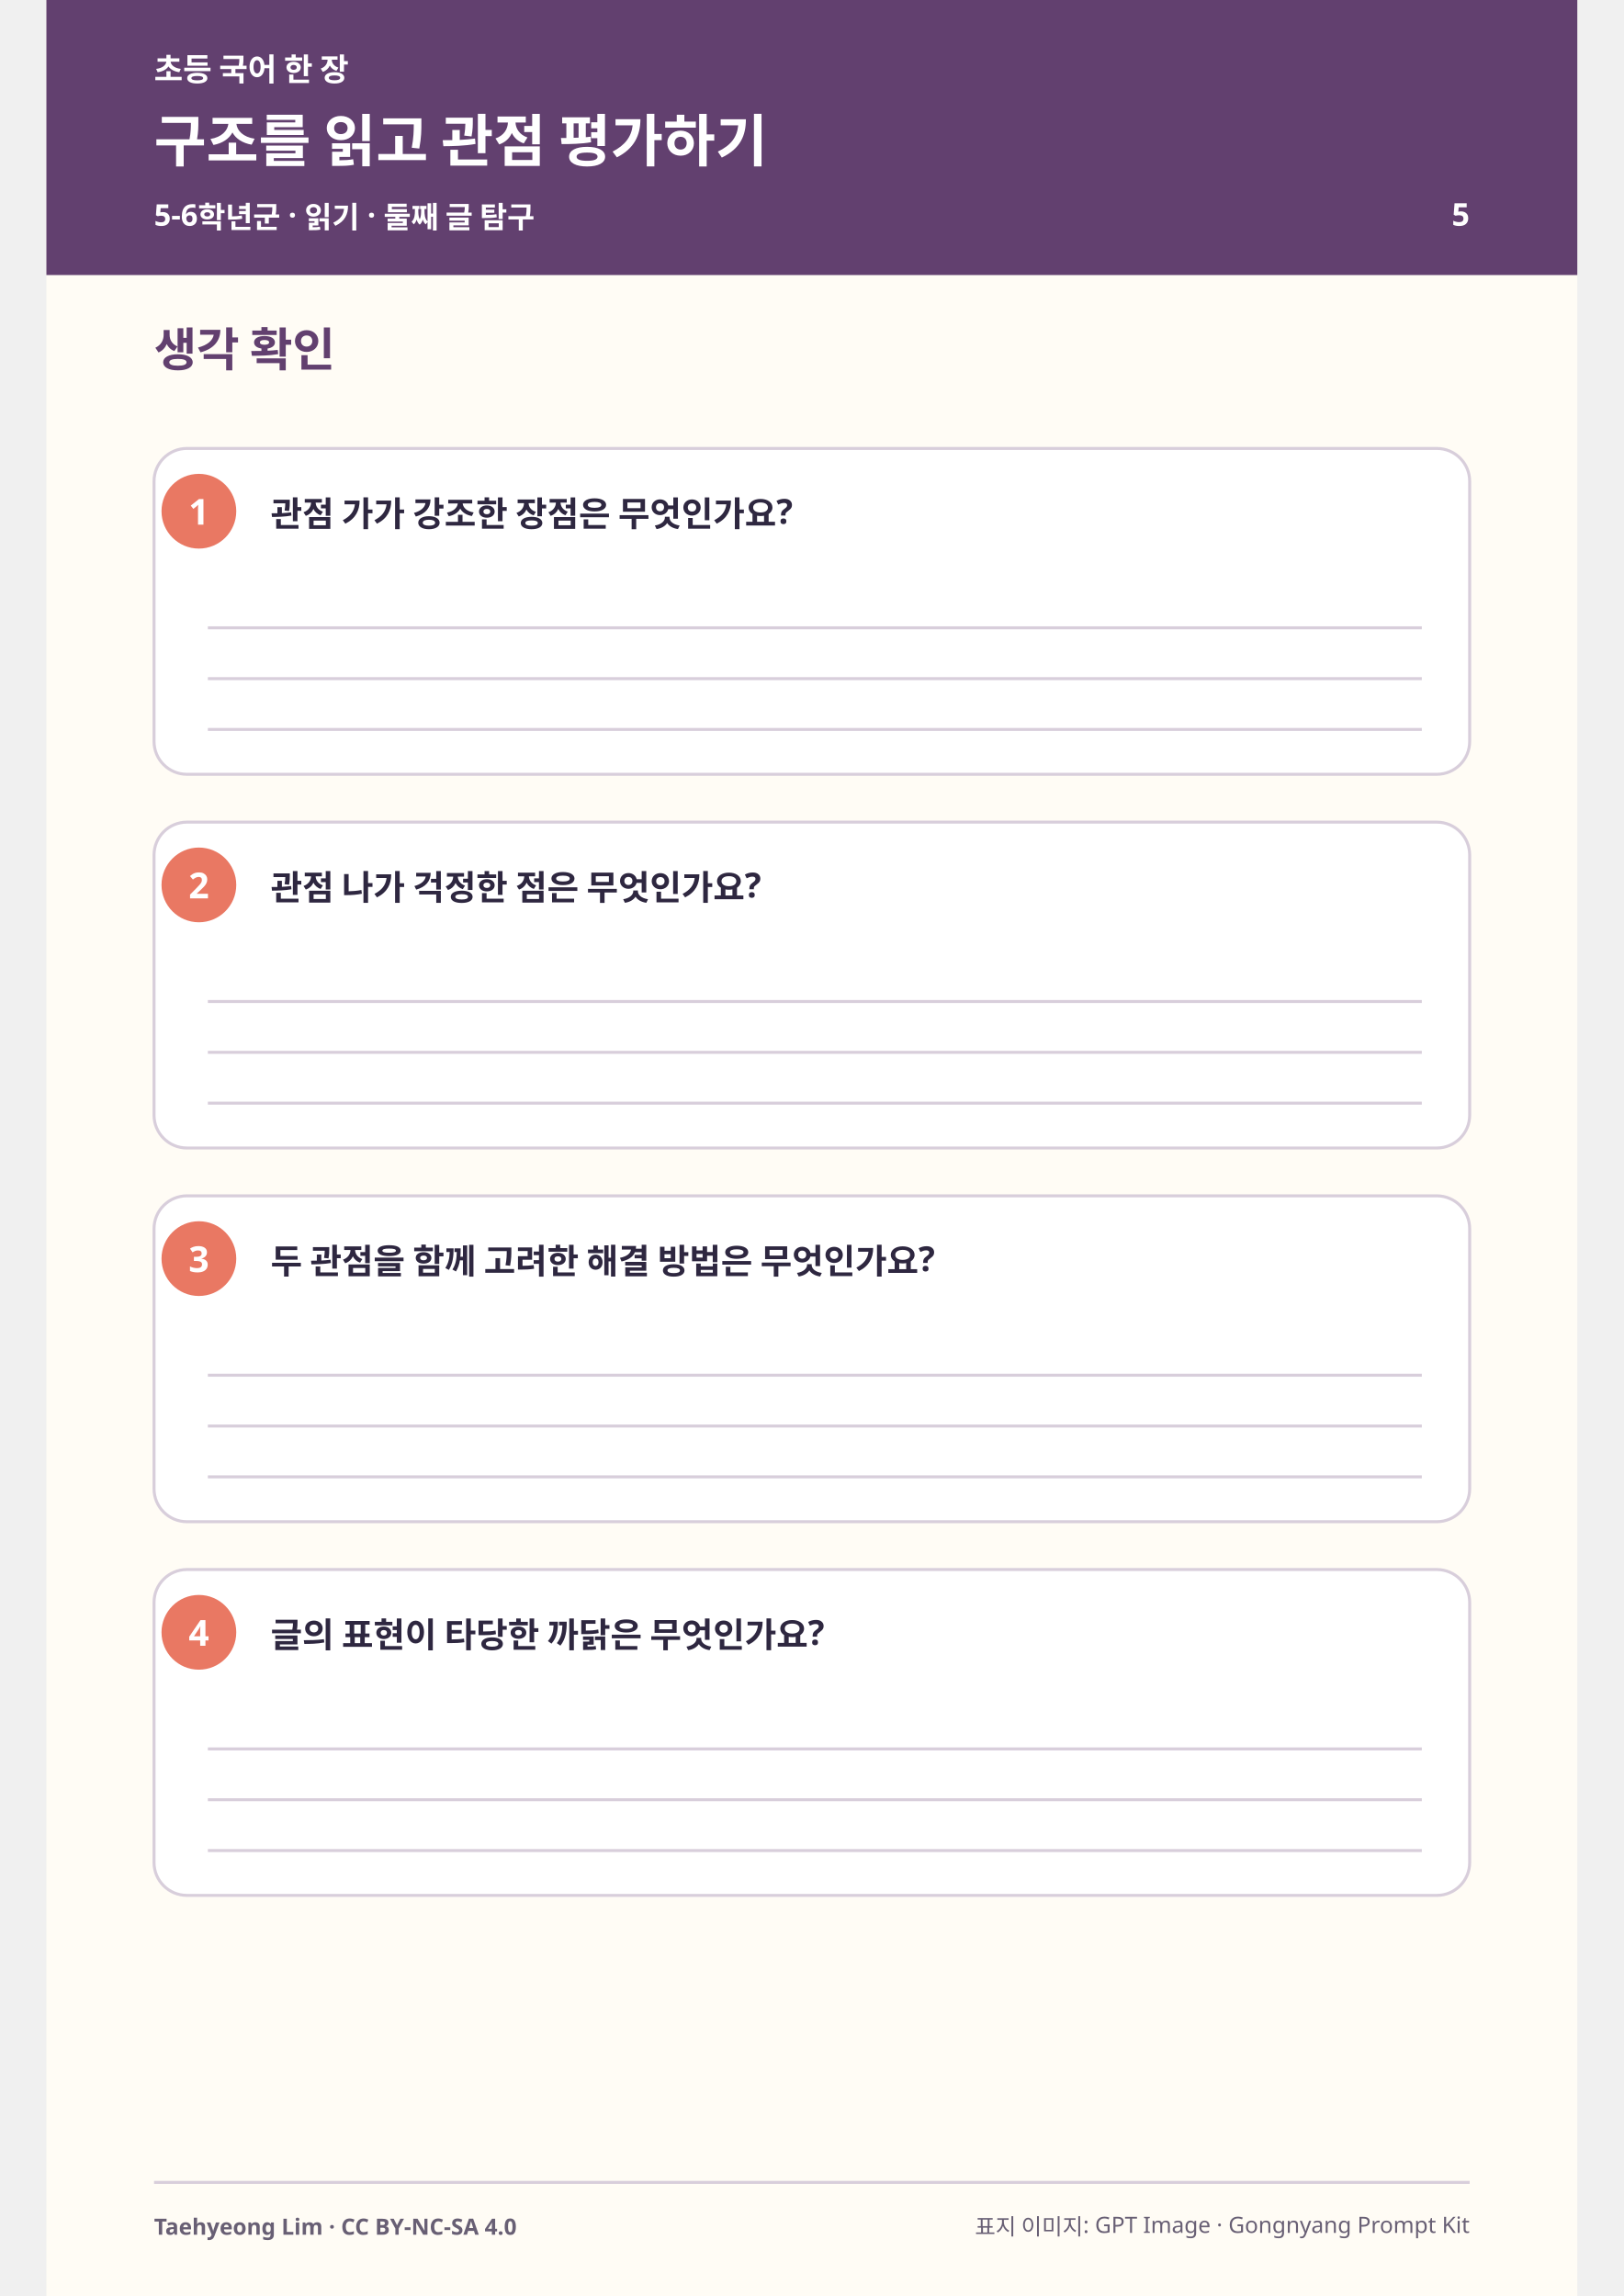
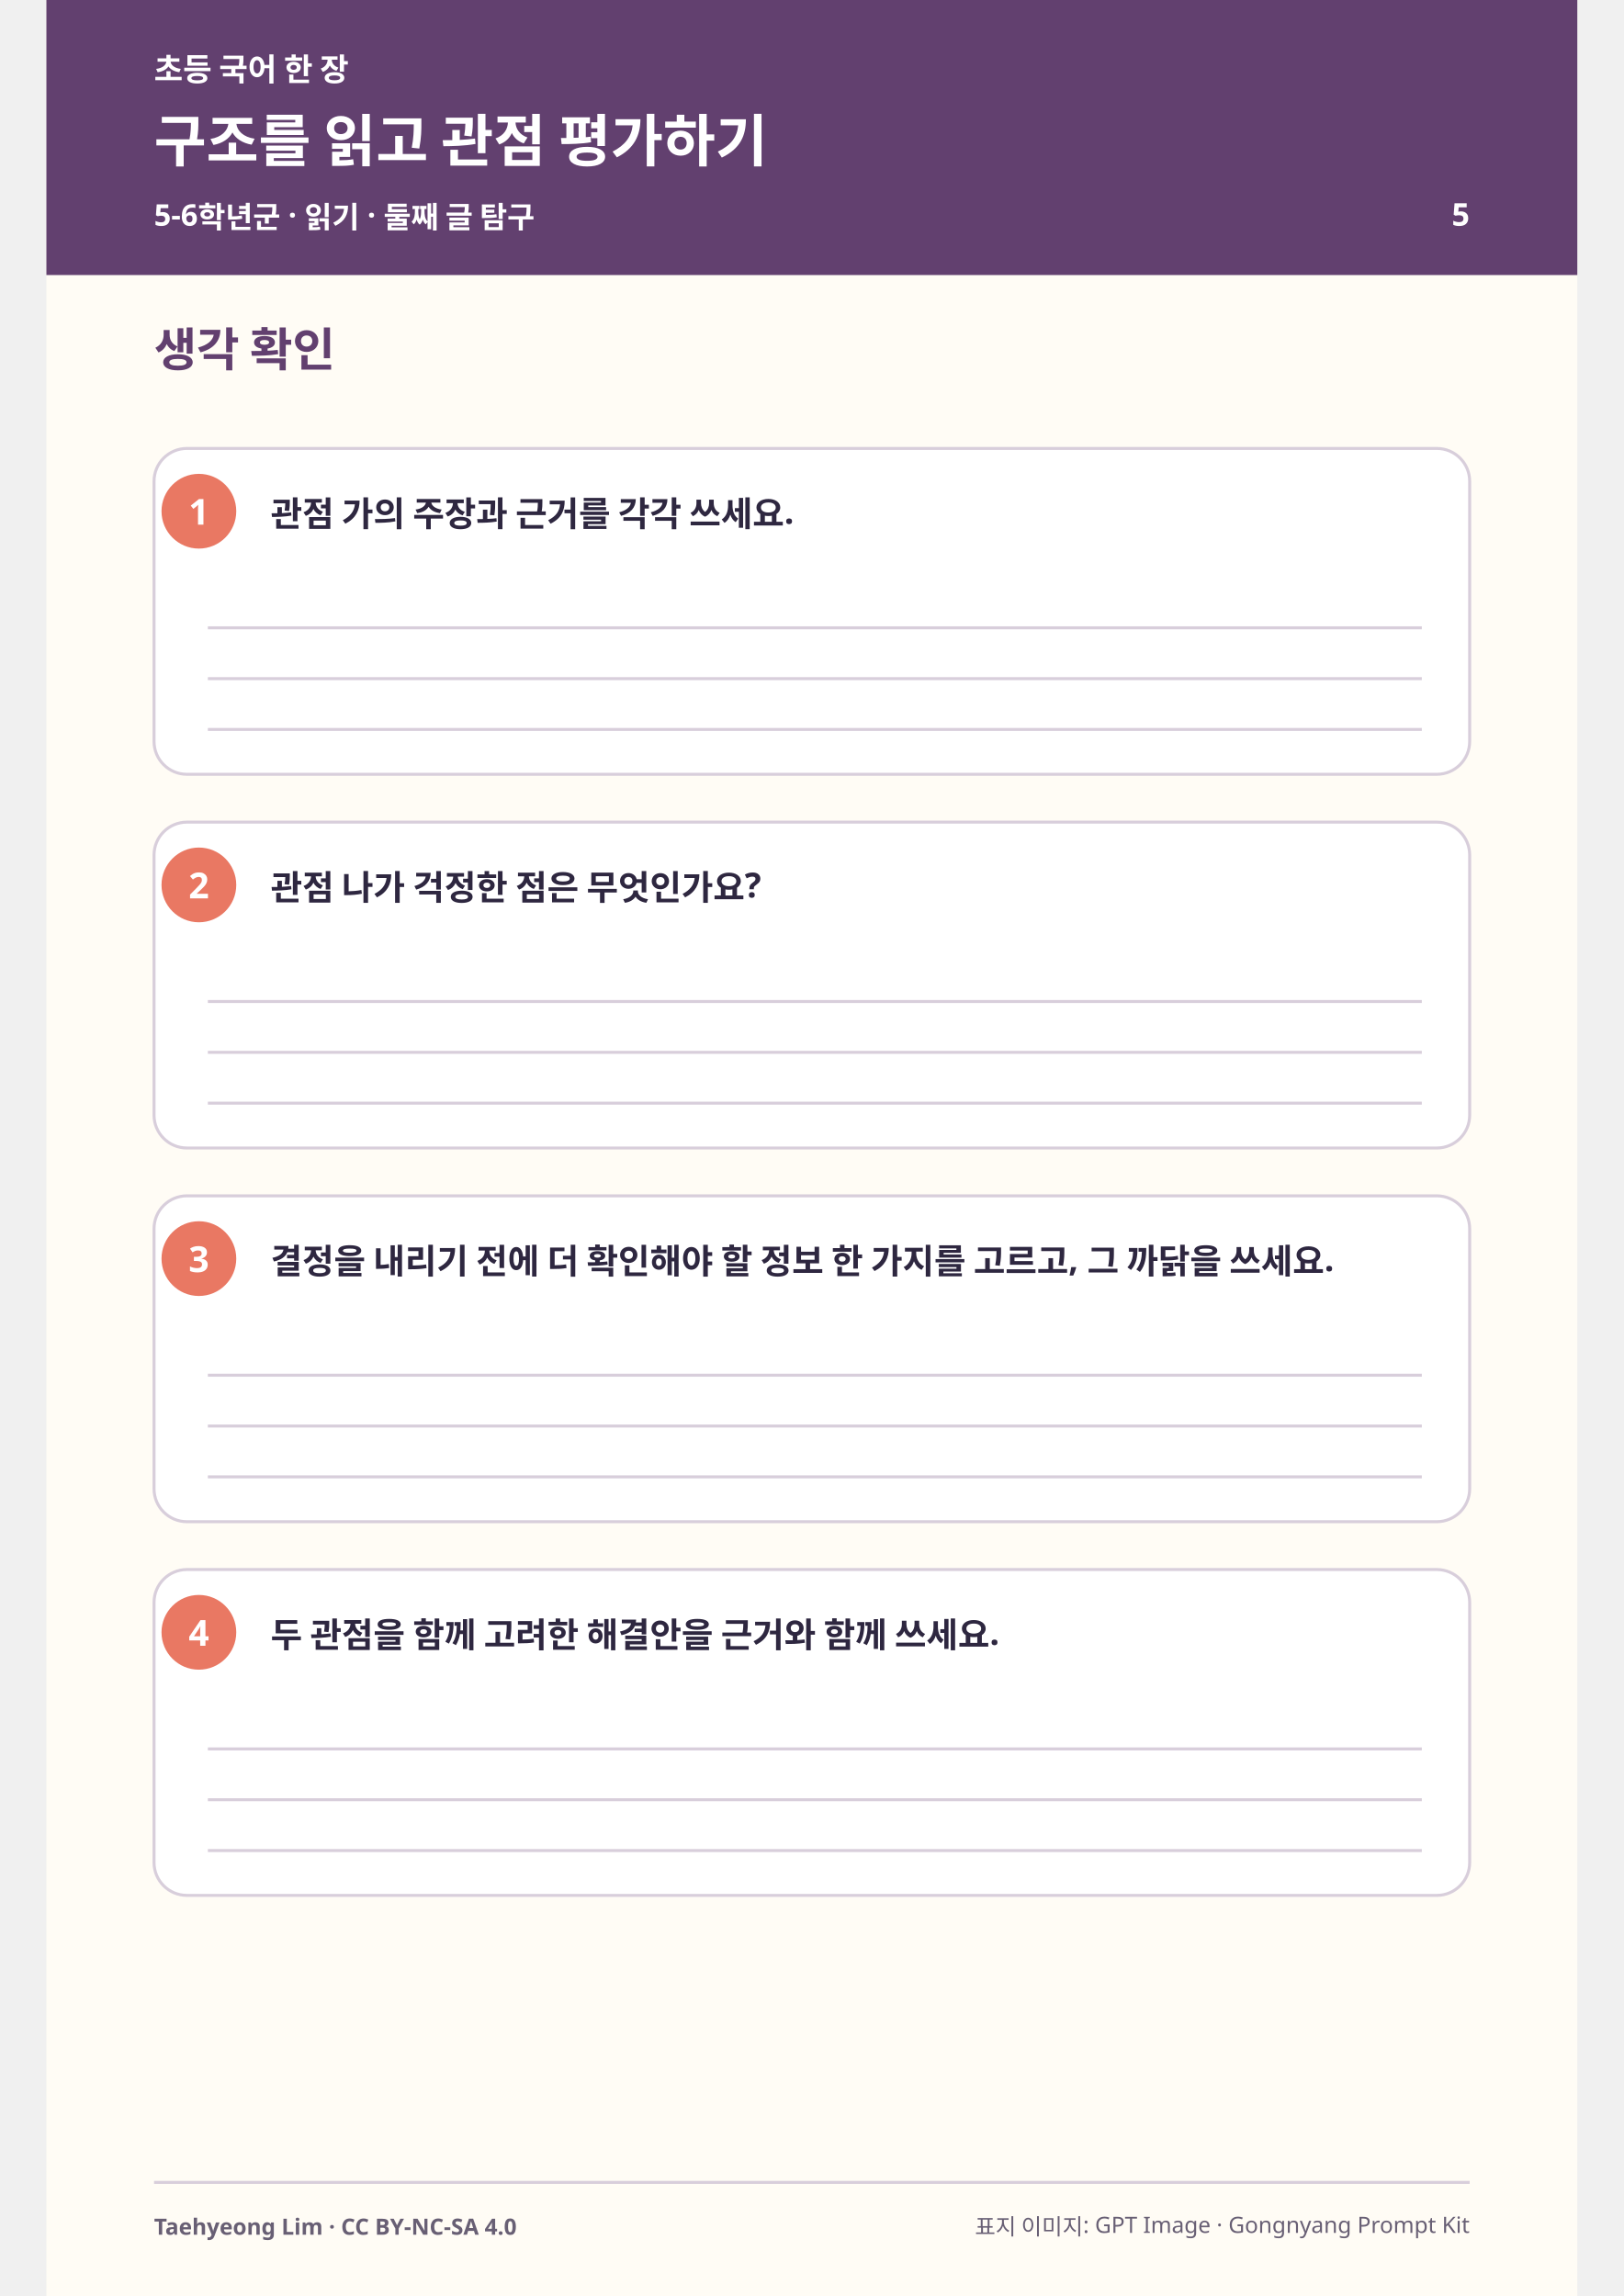
<svg xmlns="http://www.w3.org/2000/svg" width="210mm" height="297mm" viewBox="0 0 1024 1536">
  <rect width="1024" height="1536" fill="#FFFCF5" />
  <rect width="1024" height="184" fill="#62406F" />
  <text x="72" y="54" font-family="Apple SD Gothic Neo, Noto Sans KR, sans-serif" font-size="21" font-weight="700" fill="#FFF" text-anchor="start">초등 국어 한 장</text>
  <text x="72" y="108" font-family="Apple SD Gothic Neo, Noto Sans KR, sans-serif" font-size="38" font-weight="800" fill="#FFF" text-anchor="start">구조를 읽고 관점 평가하기</text>
  <text x="72" y="151" font-family="Apple SD Gothic Neo, Noto Sans KR, sans-serif" font-size="20" font-weight="600" fill="#FFF" text-anchor="start">5-6학년군 · 읽기 · 둘째 글 탐구</text>
  <text x="952" y="151" font-family="Apple SD Gothic Neo, Noto Sans KR, sans-serif" font-size="21" font-weight="700" fill="#FFF" text-anchor="end">5</text>
  <text x="72" y="245" font-family="Apple SD Gothic Neo, Noto Sans KR, sans-serif" font-size="31" font-weight="800" fill="#62406F" text-anchor="start">생각 확인</text>
  <rect x="72" y="300" width="880" height="218" rx="22" fill="#FFF" stroke="#D8CEDB" stroke-width="2" />
  <circle cx="102" cy="342" r="25" fill="#E97863" />
  <text x="102" y="351" font-family="Apple SD Gothic Neo, Noto Sans KR, sans-serif" font-size="24" font-weight="800" fill="#FFF" text-anchor="middle">1</text>
  <text x="150" y="352" font-family="Apple SD Gothic Neo, Noto Sans KR, sans-serif" font-size="23" font-weight="680" fill="#2E2740">
-     <tspan x="150" dy="0">관점 가가 강조한 장점은 무엇인가요?</tspan>
+     <tspan x="150" dy="0">관점 가의 주장과 근거를 각각 쓰세요.</tspan>
  </text>
  <line x1="108" y1="420" x2="920" y2="420" stroke="#D8CEDB" stroke-width="2" />
  <line x1="108" y1="454" x2="920" y2="454" stroke="#D8CEDB" stroke-width="2" />
  <line x1="108" y1="488" x2="920" y2="488" stroke="#D8CEDB" stroke-width="2" />
  <rect x="72" y="550" width="880" height="218" rx="22" fill="#FFF" stroke="#D8CEDB" stroke-width="2" />
  <circle cx="102" cy="592" r="25" fill="#E97863" />
  <text x="102" y="601" font-family="Apple SD Gothic Neo, Noto Sans KR, sans-serif" font-size="24" font-weight="800" fill="#FFF" text-anchor="middle">2</text>
  <text x="150" y="602" font-family="Apple SD Gothic Neo, Noto Sans KR, sans-serif" font-size="23" font-weight="680" fill="#2E2740">
    <tspan x="150" dy="0">관점 나가 걱정한 점은 무엇인가요?</tspan>
  </text>
  <line x1="108" y1="670" x2="920" y2="670" stroke="#D8CEDB" stroke-width="2" />
  <line x1="108" y1="704" x2="920" y2="704" stroke="#D8CEDB" stroke-width="2" />
  <line x1="108" y1="738" x2="920" y2="738" stroke="#D8CEDB" stroke-width="2" />
  <rect x="72" y="800" width="880" height="218" rx="22" fill="#FFF" stroke="#D8CEDB" stroke-width="2" />
  <circle cx="102" cy="842" r="25" fill="#E97863" />
  <text x="102" y="851" font-family="Apple SD Gothic Neo, Noto Sans KR, sans-serif" font-size="24" font-weight="800" fill="#FFF" text-anchor="middle">3</text>
  <text x="150" y="852" font-family="Apple SD Gothic Neo, Noto Sans KR, sans-serif" font-size="23" font-weight="680" fill="#2E2740">
-     <tspan x="150" dy="0">두 관점을 함께 고려한 해결 방법은 무엇인가요?</tspan>
+     <tspan x="150" dy="0">결정을 내리기 전에 더 확인해야 할 정보 한 가지를 고르고, 그 까닭을 쓰세요.</tspan>
  </text>
  <line x1="108" y1="920" x2="920" y2="920" stroke="#D8CEDB" stroke-width="2" />
  <line x1="108" y1="954" x2="920" y2="954" stroke="#D8CEDB" stroke-width="2" />
  <line x1="108" y1="988" x2="920" y2="988" stroke="#D8CEDB" stroke-width="2" />
  <rect x="72" y="1050" width="880" height="218" rx="22" fill="#FFF" stroke="#D8CEDB" stroke-width="2" />
  <circle cx="102" cy="1092" r="25" fill="#E97863" />
  <text x="102" y="1101" font-family="Apple SD Gothic Neo, Noto Sans KR, sans-serif" font-size="24" font-weight="800" fill="#FFF" text-anchor="middle">4</text>
  <text x="150" y="1102" font-family="Apple SD Gothic Neo, Noto Sans KR, sans-serif" font-size="23" font-weight="680" fill="#2E2740">
-     <tspan x="150" dy="0">글의 표현이 타당한 까닭은 무엇인가요?</tspan>
+     <tspan x="150" dy="0">두 관점을 함께 고려한 해결안을 근거와 함께 쓰세요.</tspan>
  </text>
  <line x1="108" y1="1170" x2="920" y2="1170" stroke="#D8CEDB" stroke-width="2" />
  <line x1="108" y1="1204" x2="920" y2="1204" stroke="#D8CEDB" stroke-width="2" />
  <line x1="108" y1="1238" x2="920" y2="1238" stroke="#D8CEDB" stroke-width="2" />
  <line x1="72" y1="1460" x2="952" y2="1460" stroke="#D8CEDB" stroke-width="2" />
  <text x="72" y="1495" font-family="Apple SD Gothic Neo, Noto Sans KR, sans-serif" font-size="15" font-weight="600" fill="#685F74" text-anchor="start">Taehyeong Lim · CC BY-NC-SA 4.0</text>
  <text x="952" y="1495" font-family="Apple SD Gothic Neo, Noto Sans KR, sans-serif" font-size="15" font-weight="500" fill="#685F74" text-anchor="end">표지 이미지: GPT Image · Gongnyang Prompt Kit</text>
</svg>
